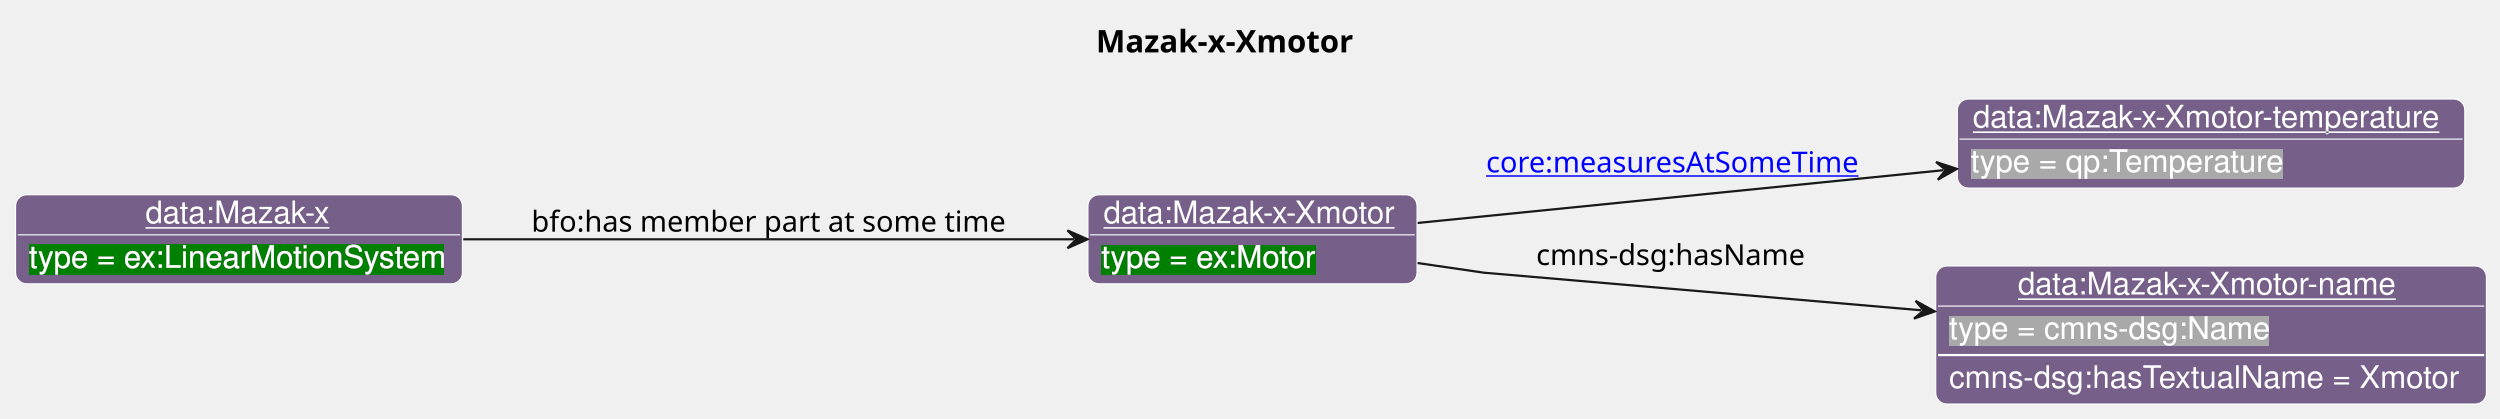
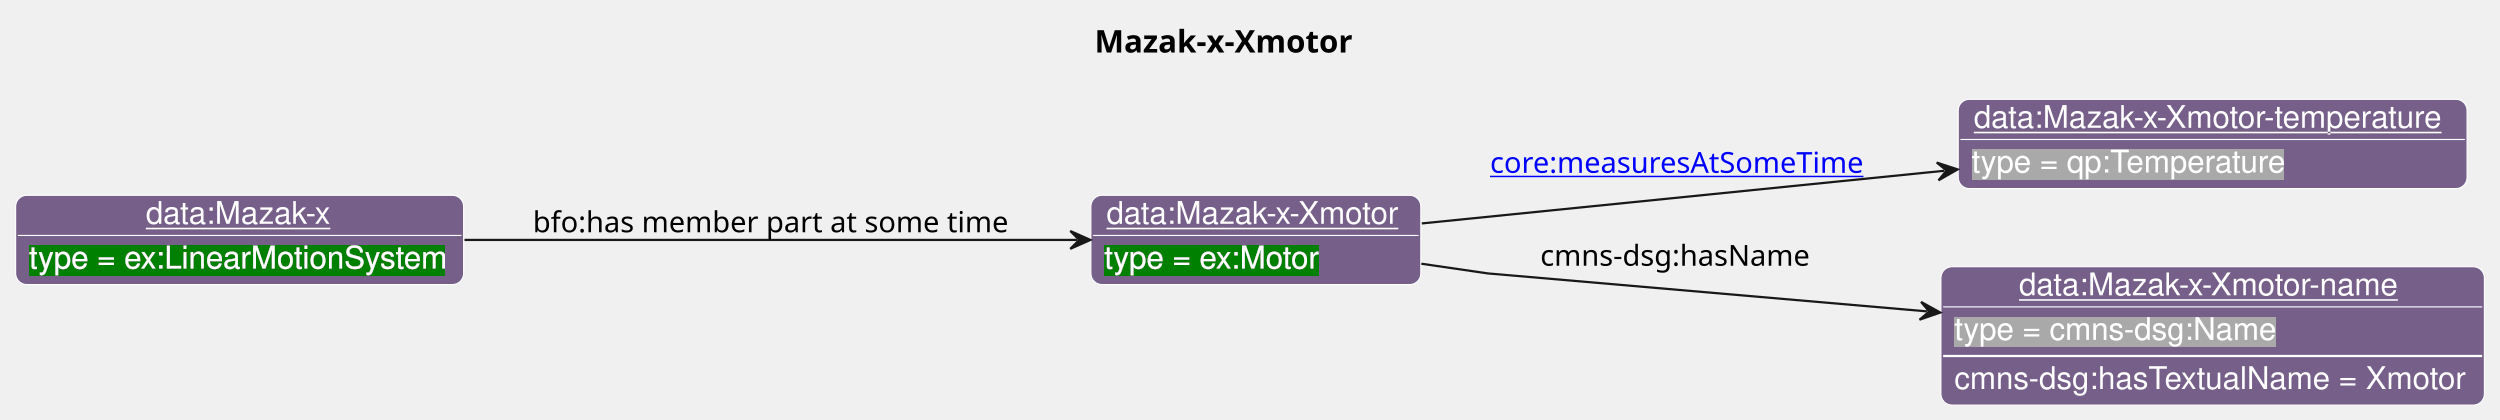
- <svg xmlns="http://www.w3.org/2000/svg" xmlns:xlink="http://www.w3.org/1999/xlink" contentStyleType="text/css" data-diagram-type="CLASS" height="188px" preserveAspectRatio="none" style="width:1123px;height:188px;background:#FFFFFF;" version="1.1" viewBox="0 0 1123 188" width="1123px" zoomAndPan="magnify">
+ <svg xmlns="http://www.w3.org/2000/svg" xmlns:xlink="http://www.w3.org/1999/xlink" contentStyleType="text/css" data-diagram-type="CLASS" height="188px" preserveAspectRatio="none" style="width:1120px;height:188px;background:#FFFFFF;" version="1.1" viewBox="0 0 1120 188" width="1120px" zoomAndPan="magnify">
  <defs>
-     <filter height="1" id="bk5poshdtat1q0" width="1" x="0" y="0">
+     <filter height="1" id="b9dfiu1ltq3vx0" width="1" x="0" y="0">
      <feFlood flood-color="#008000" result="flood" />
      <feComposite in="SourceGraphic" in2="flood" operator="over" />
    </filter>
-     <filter height="1" id="bk5poshdtat1q1" width="1" x="0" y="0">
+     <filter height="1" id="b9dfiu1ltq3vx1" width="1" x="0" y="0">
      <feFlood flood-color="#A9A9A9" result="flood" />
      <feComposite in="SourceGraphic" in2="flood" operator="over" />
    </filter>
  </defs>
  <g>
-     <text fill="#000000" font-family="sans-serif" font-size="14" font-weight="bold" lengthAdjust="spacing" textLength="125.289" x="492.305" y="23.535">Mazak-x-Xmotor</text>
+     <text fill="#000000" font-family="sans-serif" font-size="14" font-weight="bold" lengthAdjust="spacing" textLength="125.289" x="490.36" y="23.535">Mazak-x-Xmotor</text>
    <g class="entity" data-entity="o1" data-source-line="131" data-uid="ent0002" id="entity_o1">
      <rect fill="#76608A" height="40" rx="5" ry="5" style="stroke:#FFFFFF;stroke-width:0.5;" width="147.82" x="488.71" y="87.488" />
      <text fill="#FFFFFF" font-family="Helvetica" font-size="14" lengthAdjust="spacing" text-decoration="underline" textLength="133.82" x="495.71" y="100.269">data:Mazak-x-Xmotor</text>
      <line style="stroke:#FFFFFF;stroke-width:0.5;" x1="489.71" x2="635.53" y1="105.488" y2="105.488" />
-       <text fill="#FFFFFF" filter="url(#bk5poshdtat1q0)" font-family="Helvetica" font-size="14" lengthAdjust="spacing" textLength="96.879" x="494.71" y="120.269">type = ex:Motor</text>
+       <text fill="#FFFFFF" filter="url(#b9dfiu1ltq3vx0)" font-family="Helvetica" font-size="14" lengthAdjust="spacing" textLength="96.879" x="494.71" y="120.269">type = ex:Motor</text>
    </g>
    <g class="entity" data-entity="o2" data-source-line="131" data-uid="ent0003" id="entity_o2">
-       <rect fill="#76608A" height="40" rx="5" ry="5" style="stroke:#FFFFFF;stroke-width:0.5;" width="227.965" x="879.23" y="44.488" />
-       <text fill="#FFFFFF" font-family="Helvetica" font-size="14" lengthAdjust="spacing" text-decoration="underline" textLength="213.965" x="886.23" y="57.269">data:Mazak-x-Xmotor-temperature</text>
-       <line style="stroke:#FFFFFF;stroke-width:0.5;" x1="880.23" x2="1106.195" y1="62.488" y2="62.488" />
-       <text fill="#FFFFFF" filter="url(#bk5poshdtat1q1)" font-family="Helvetica" font-size="14" lengthAdjust="spacing" textLength="142.023" x="885.23" y="77.269">type = qp:Temperature</text>
+       <rect fill="#76608A" height="40" rx="5" ry="5" style="stroke:#FFFFFF;stroke-width:0.5;" width="227.965" x="877.28" y="44.488" />
+       <text fill="#FFFFFF" font-family="Helvetica" font-size="14" lengthAdjust="spacing" text-decoration="underline" textLength="213.965" x="884.28" y="57.269">data:Mazak-x-Xmotor-temperature</text>
+       <line style="stroke:#FFFFFF;stroke-width:0.5;" x1="878.28" x2="1104.245" y1="62.488" y2="62.488" />
+       <text fill="#FFFFFF" filter="url(#b9dfiu1ltq3vx1)" font-family="Helvetica" font-size="14" lengthAdjust="spacing" textLength="142.023" x="883.28" y="77.269">type = qp:Temperature</text>
    </g>
    <g class="entity" data-entity="o3" data-source-line="131" data-uid="ent0004" id="entity_o3">
-       <rect fill="#76608A" height="62" rx="5" ry="5" style="stroke:#FFFFFF;stroke-width:0.5;" width="247.368" x="869.53" y="119.488" />
-       <text fill="#FFFFFF" font-family="Helvetica" font-size="14" lengthAdjust="spacing" text-decoration="underline" textLength="173.503" x="906.463" y="132.269">data:Mazak-x-Xmotor-name</text>
-       <line style="stroke:#FFFFFF;stroke-width:0.5;" x1="870.53" x2="1115.898" y1="137.488" y2="137.488" />
-       <text fill="#FFFFFF" filter="url(#bk5poshdtat1q1)" font-family="Helvetica" font-size="14" lengthAdjust="spacing" textLength="144.334" x="875.53" y="152.269">type = cmns-dsg:Name</text>
-       <line style="stroke:#FFFFFF;stroke-width:1;" x1="870.53" x2="1115.898" y1="159.488" y2="159.488" />
-       <text fill="#FFFFFF" font-family="Helvetica" font-size="14" lengthAdjust="spacing" textLength="235.368" x="875.53" y="174.269">cmns-dsg:hasTextualName  = Xmotor</text>
+       <rect fill="#76608A" height="62" rx="5" ry="5" style="stroke:#FFFFFF;stroke-width:0.5;" width="243.478" x="869.53" y="119.488" />
+       <text fill="#FFFFFF" font-family="Helvetica" font-size="14" lengthAdjust="spacing" text-decoration="underline" textLength="173.503" x="904.518" y="132.269">data:Mazak-x-Xmotor-name</text>
+       <line style="stroke:#FFFFFF;stroke-width:0.5;" x1="870.53" x2="1112.008" y1="137.488" y2="137.488" />
+       <text fill="#FFFFFF" filter="url(#b9dfiu1ltq3vx1)" font-family="Helvetica" font-size="14" lengthAdjust="spacing" textLength="144.334" x="875.53" y="152.269">type = cmns-dsg:Name</text>
+       <line style="stroke:#FFFFFF;stroke-width:1;" x1="870.53" x2="1112.008" y1="159.488" y2="159.488" />
+       <text fill="#FFFFFF" font-family="Helvetica" font-size="14" lengthAdjust="spacing" textLength="231.478" x="875.53" y="174.269">cmns-dsg:hasTextualName = Xmotor</text>
    </g>
    <g class="entity" data-entity="o4" data-source-line="131" data-uid="ent0005" id="entity_o4">
      <rect fill="#76608A" height="40" rx="5" ry="5" style="stroke:#FFFFFF;stroke-width:0.5;" width="200.706" x="7" y="87.488" />
      <text fill="#FFFFFF" font-family="Helvetica" font-size="14" lengthAdjust="spacing" text-decoration="underline" textLength="84.034" x="65.336" y="100.269">data:Mazak-x</text>
      <line style="stroke:#FFFFFF;stroke-width:0.5;" x1="8" x2="206.706" y1="105.488" y2="105.488" />
-       <text fill="#FFFFFF" filter="url(#bk5poshdtat1q0)" font-family="Helvetica" font-size="14" lengthAdjust="spacing" textLength="188.706" x="13" y="120.269">type = ex:LinearMotionSystem</text>
+       <text fill="#FFFFFF" filter="url(#b9dfiu1ltq3vx0)" font-family="Helvetica" font-size="14" lengthAdjust="spacing" textLength="188.706" x="13" y="120.269">type = ex:LinearMotionSystem</text>
    </g>
    <g class="link" data-entity-1="o1" data-entity-2="o2" data-source-line="195" data-uid="lnk6" id="link_o1_o2">
-       <path codeLine="195" d="M636.81,100.148 C703.27,93.478 796.37,84.137 873.04,76.447" fill="none" id="o1-to-o2" style="stroke:#181818;stroke-width:1;" />
-       <polygon fill="#181818" points="879.01,75.848,869.656,72.766,874.035,76.347,870.454,80.727,879.01,75.848" style="stroke:#181818;stroke-width:1;" />
+       <path codeLine="195" d="M636.96,100.098 C702.96,93.448 794.98,84.17 871.04,76.5" fill="none" id="o1-to-o2" style="stroke:#181818;stroke-width:1;" />
+       <polygon fill="#181818" points="877.01,75.898,867.654,72.822,872.035,76.4,868.457,80.781,877.01,75.898" style="stroke:#181818;stroke-width:1;" />
      <a href="https://spec.industrialontologies.org/ontology/core/Core/measuresAtSomeTime" target="_top" title="https://spec.industrialontologies.org/ontology/core/Core/measuresAtSomeTime" xlink:actuate="onRequest" xlink:href="https://spec.industrialontologies.org/ontology/core/Core/measuresAtSomeTime" xlink:show="new" xlink:title="https://spec.industrialontologies.org/ontology/core/Core/measuresAtSomeTime" xlink:type="simple">
        <text fill="#0000FF" font-family="sans-serif" font-size="13" lengthAdjust="spacing" text-decoration="underline" textLength="171.317" x="667.53" y="77.437">core:measuresAtSomeTime</text>
      </a>
    </g>
    <g class="link" data-entity-1="o1" data-entity-2="o3" data-source-line="195" data-uid="lnk7" id="link_o1_o3">
-       <path codeLine="195" d="M636.76,118.148 C653.52,120.588 666.53,122.488 666.53,122.488 C666.53,122.488 770.882,131.465 863.102,139.385" fill="none" id="o1-to-o3" style="stroke:#181818;stroke-width:1;" />
-       <polygon fill="#181818" points="869.08,139.898,860.455,135.143,864.098,139.47,859.771,143.113,869.08,139.898" style="stroke:#181818;stroke-width:1;" />
+       <path codeLine="195" d="M636.76,118.148 C653.52,120.588 666.53,122.488 666.53,122.488 C666.53,122.488 771.322,131.552 863.282,139.501" fill="none" id="o1-to-o3" style="stroke:#181818;stroke-width:1;" />
+       <polygon fill="#181818" points="869.26,140.018,860.638,135.258,864.279,139.588,859.949,143.228,869.26,140.018" style="stroke:#181818;stroke-width:1;" />
      <text fill="#000000" font-family="sans-serif" font-size="13" lengthAdjust="spacing" textLength="126.077" x="690.03" y="119.057">cmns-dsg:hasName</text>
    </g>
    <g class="link" data-entity-1="o4" data-entity-2="o1" data-source-line="195" data-uid="lnk8" id="link_o4_o1">
      <path codeLine="195" d="M208.1,107.488 C292.82,107.488 406.42,107.488 482.49,107.488" fill="none" id="o4-to-o1" style="stroke:#181818;stroke-width:1;" />
      <polygon fill="#181818" points="488.49,107.488,479.49,103.488,483.49,107.488,479.49,111.488,488.49,107.488" style="stroke:#181818;stroke-width:1;" />
      <text fill="#000000" font-family="sans-serif" font-size="13" lengthAdjust="spacing" textLength="219.337" x="238.71" y="104.057">bfo:has member part at some time</text>
    </g>
  </g>
</svg>
